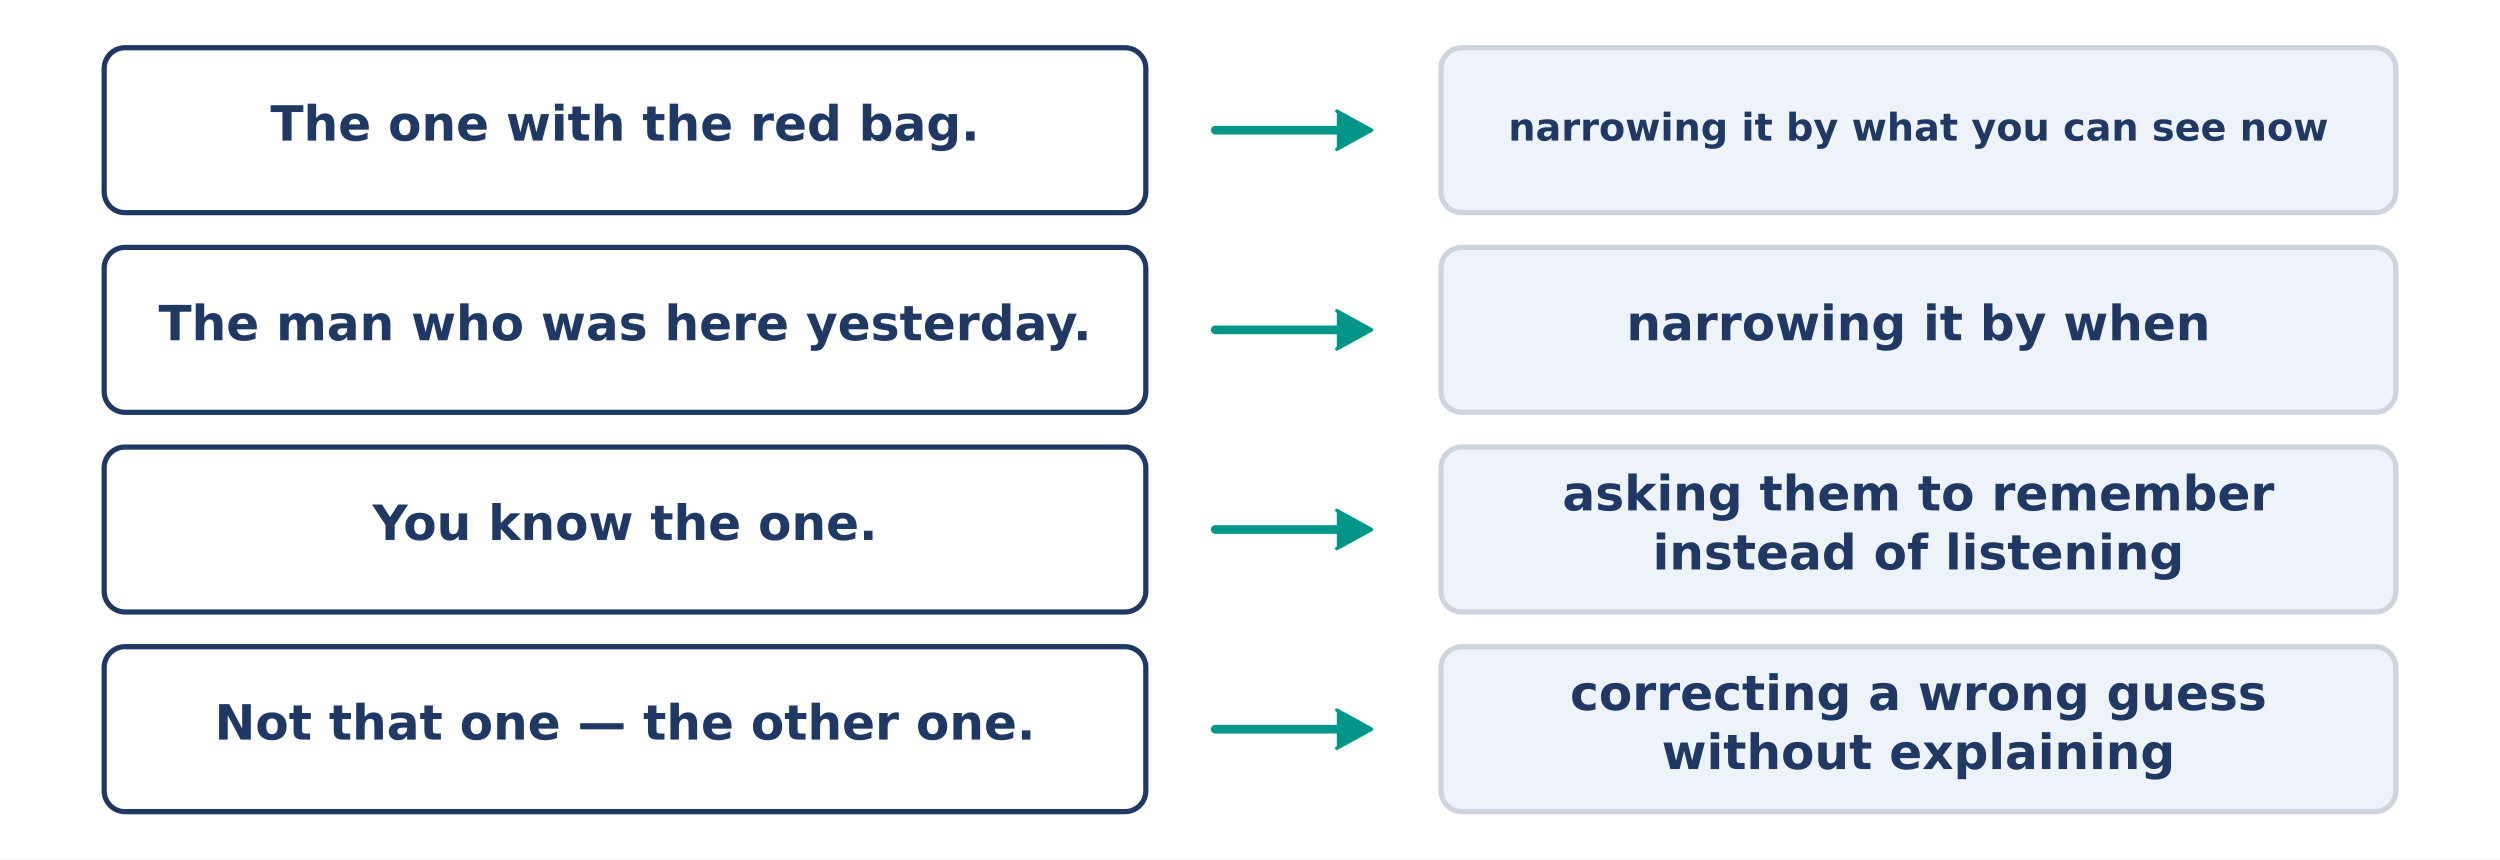
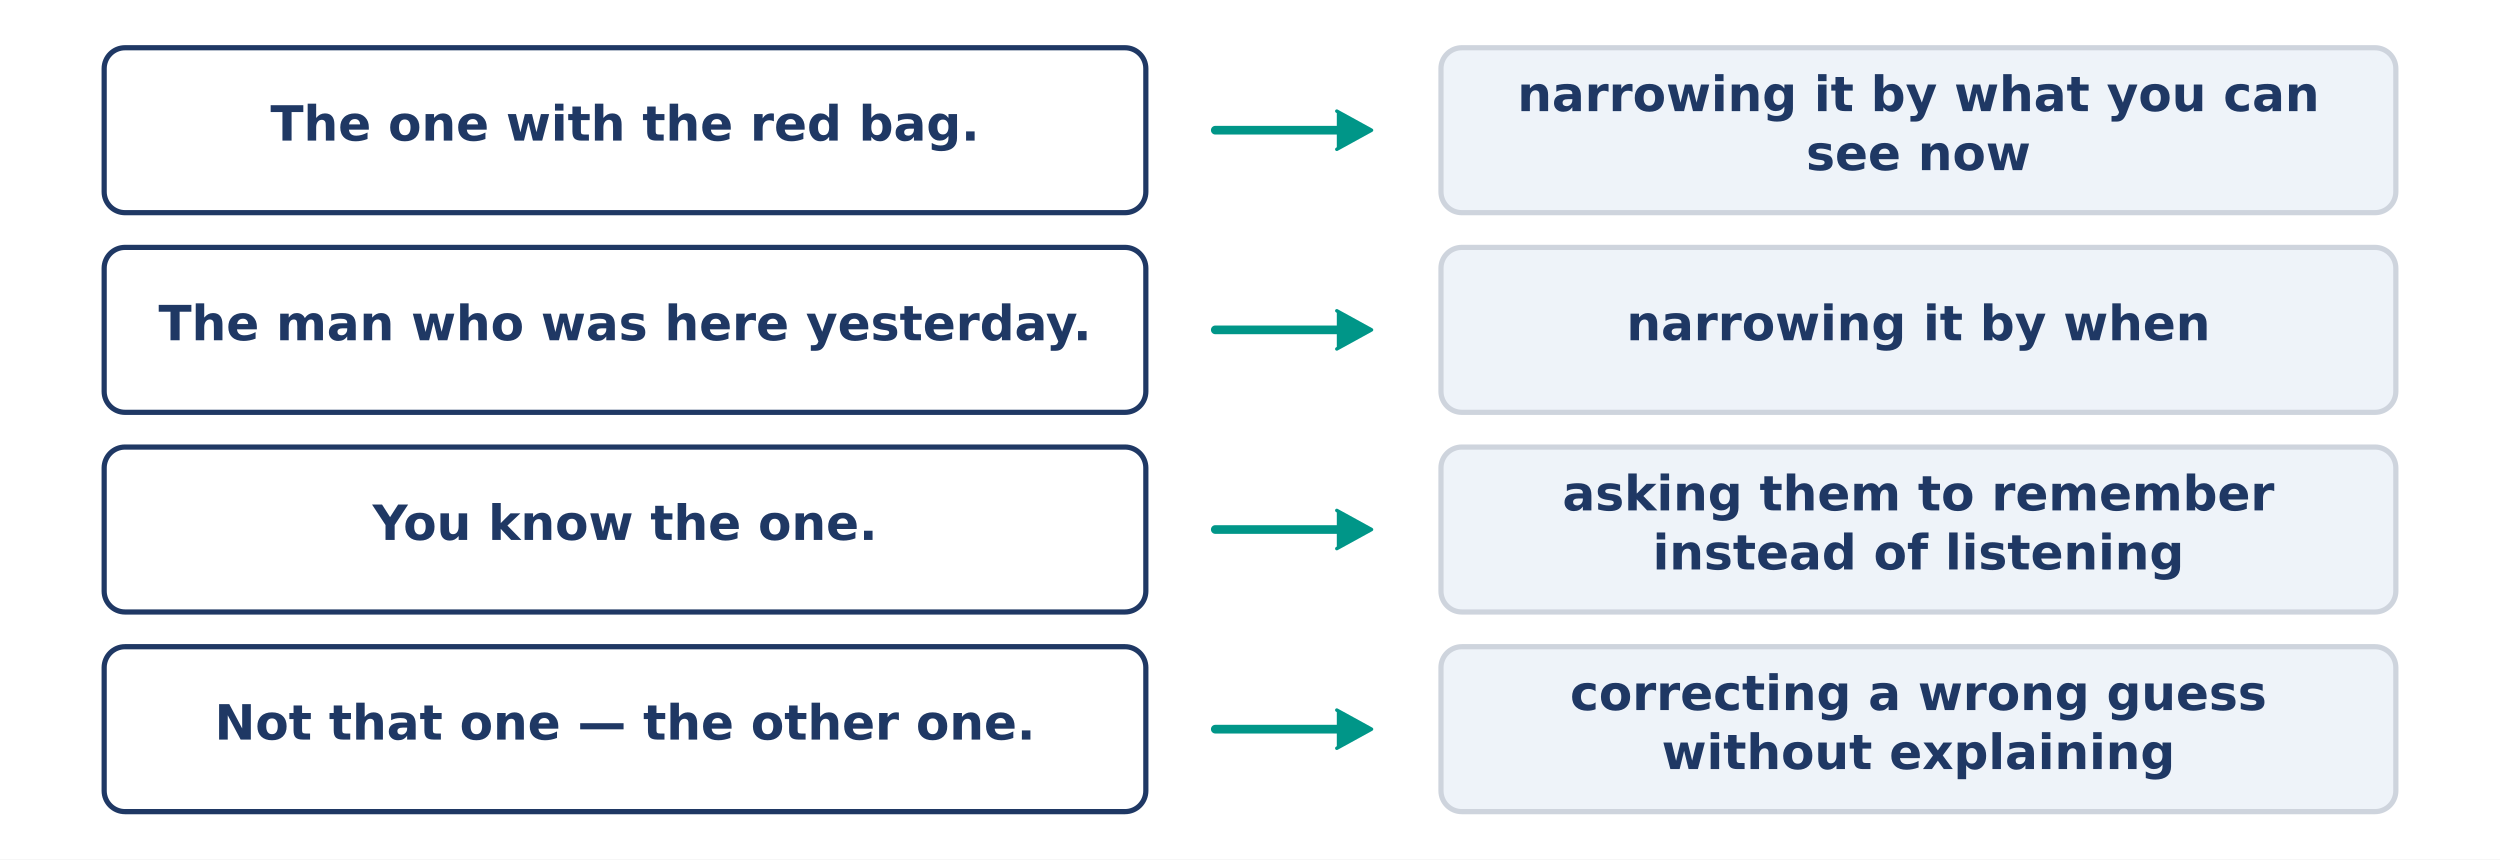
<svg xmlns="http://www.w3.org/2000/svg" width="1440" height="495" viewBox="0 0 1440 495">
  <rect width="1440" height="495" fill="#FFFFFF" />
  <rect x="60.0" y="27.5" width="600.0" height="95.0" rx="12" fill="#FFFFFF" stroke="#1F3864" stroke-width="3" />
  <text x="360.0" y="81.0" font-family="DejaVu Sans" font-size="28" font-weight="bold" fill="#1F3864" text-anchor="middle">The one with the red bag.</text>
  <line x1="700.0" y1="75.0" x2="776.0" y2="75.0" stroke="#009688" stroke-width="5" stroke-linecap="round" />
  <path d="M 770.0 64.0 L 790.0 75.0 L 770.0 86.0" fill="#009688" stroke="#009688" stroke-width="2" stroke-linecap="round" stroke-linejoin="round" />
  <rect x="830.0" y="27.5" width="550.0" height="95.0" rx="12" fill="#EEF3F9" stroke="#CED4DD" stroke-width="3" />
-   <text x="1105.0" y="81.0" font-family="DejaVu Sans" font-size="22" font-weight="bold" fill="#1F3864" text-anchor="middle">narrowing it by what you can see now</text>
+   <text x="1105.0" y="64.0" font-family="DejaVu Sans" font-size="28" font-weight="bold" fill="#1F3864" text-anchor="middle">narrowing it by what you can</text>
+   <text x="1105.0" y="98.0" font-family="DejaVu Sans" font-size="28" font-weight="bold" fill="#1F3864" text-anchor="middle">see now</text>
  <rect x="60.0" y="142.5" width="600.0" height="95.0" rx="12" fill="#FFFFFF" stroke="#1F3864" stroke-width="3" />
  <text x="360.0" y="196.0" font-family="DejaVu Sans" font-size="28" font-weight="bold" fill="#1F3864" text-anchor="middle">The man who was here yesterday.</text>
  <line x1="700.0" y1="190.0" x2="776.0" y2="190.0" stroke="#009688" stroke-width="5" stroke-linecap="round" />
  <path d="M 770.0 179.0 L 790.0 190.0 L 770.0 201.0" fill="#009688" stroke="#009688" stroke-width="2" stroke-linecap="round" stroke-linejoin="round" />
  <rect x="830.0" y="142.5" width="550.0" height="95.0" rx="12" fill="#EEF3F9" stroke="#CED4DD" stroke-width="3" />
  <text x="1105.0" y="196.0" font-family="DejaVu Sans" font-size="28" font-weight="bold" fill="#1F3864" text-anchor="middle">narrowing it by when</text>
  <rect x="60.0" y="257.5" width="600.0" height="95.0" rx="12" fill="#FFFFFF" stroke="#1F3864" stroke-width="3" />
  <text x="360.0" y="311.0" font-family="DejaVu Sans" font-size="28" font-weight="bold" fill="#1F3864" text-anchor="middle">You know the one.</text>
  <line x1="700.0" y1="305.0" x2="776.0" y2="305.0" stroke="#009688" stroke-width="5" stroke-linecap="round" />
  <path d="M 770.0 294.0 L 790.0 305.0 L 770.0 316.0" fill="#009688" stroke="#009688" stroke-width="2" stroke-linecap="round" stroke-linejoin="round" />
  <rect x="830.0" y="257.5" width="550.0" height="95.0" rx="12" fill="#EEF3F9" stroke="#CED4DD" stroke-width="3" />
  <text x="1105.0" y="294.0" font-family="DejaVu Sans" font-size="28" font-weight="bold" fill="#1F3864" text-anchor="middle">asking them to remember</text>
  <text x="1105.0" y="328.0" font-family="DejaVu Sans" font-size="28" font-weight="bold" fill="#1F3864" text-anchor="middle">instead of listening</text>
  <rect x="60.0" y="372.5" width="600.0" height="95.0" rx="12" fill="#FFFFFF" stroke="#1F3864" stroke-width="3" />
  <text x="360.0" y="426.0" font-family="DejaVu Sans" font-size="28" font-weight="bold" fill="#1F3864" text-anchor="middle">Not that one — the other one.</text>
  <line x1="700.0" y1="420.0" x2="776.0" y2="420.0" stroke="#009688" stroke-width="5" stroke-linecap="round" />
  <path d="M 770.0 409.0 L 790.0 420.0 L 770.0 431.0" fill="#009688" stroke="#009688" stroke-width="2" stroke-linecap="round" stroke-linejoin="round" />
  <rect x="830.0" y="372.5" width="550.0" height="95.0" rx="12" fill="#EEF3F9" stroke="#CED4DD" stroke-width="3" />
  <text x="1105.0" y="409.0" font-family="DejaVu Sans" font-size="28" font-weight="bold" fill="#1F3864" text-anchor="middle">correcting a wrong guess</text>
  <text x="1105.0" y="443.0" font-family="DejaVu Sans" font-size="28" font-weight="bold" fill="#1F3864" text-anchor="middle">without explaining</text>
</svg>
